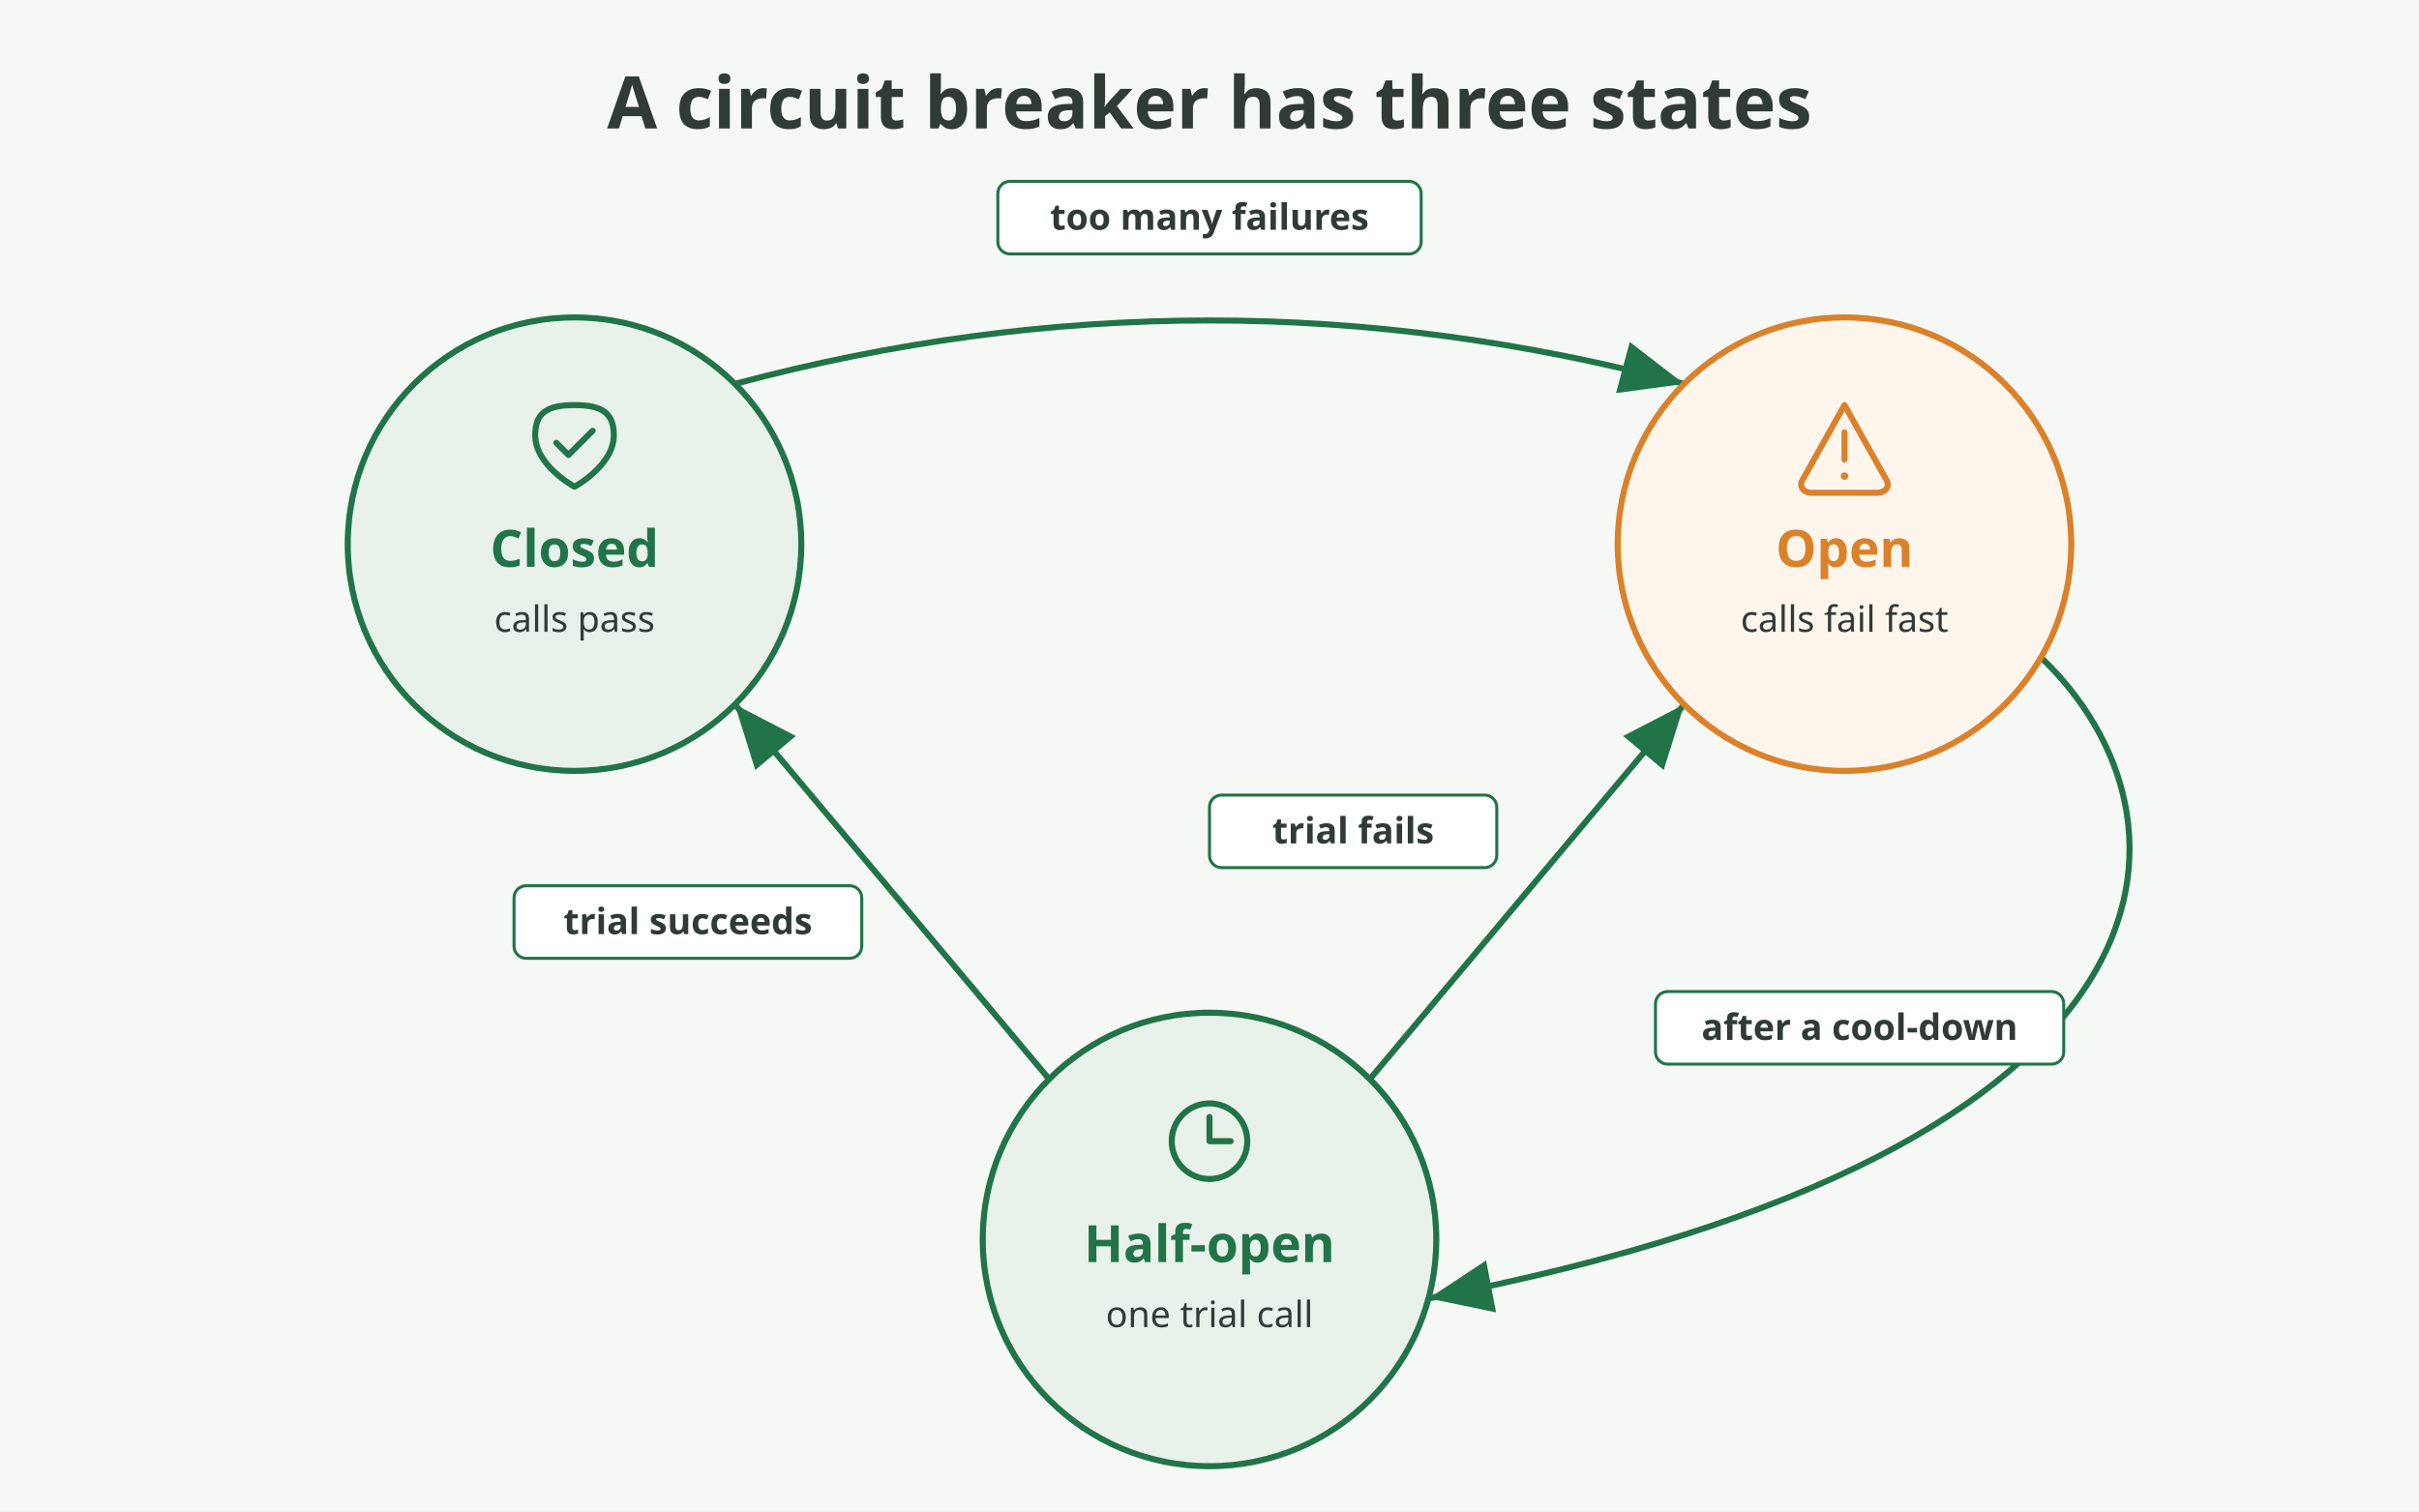
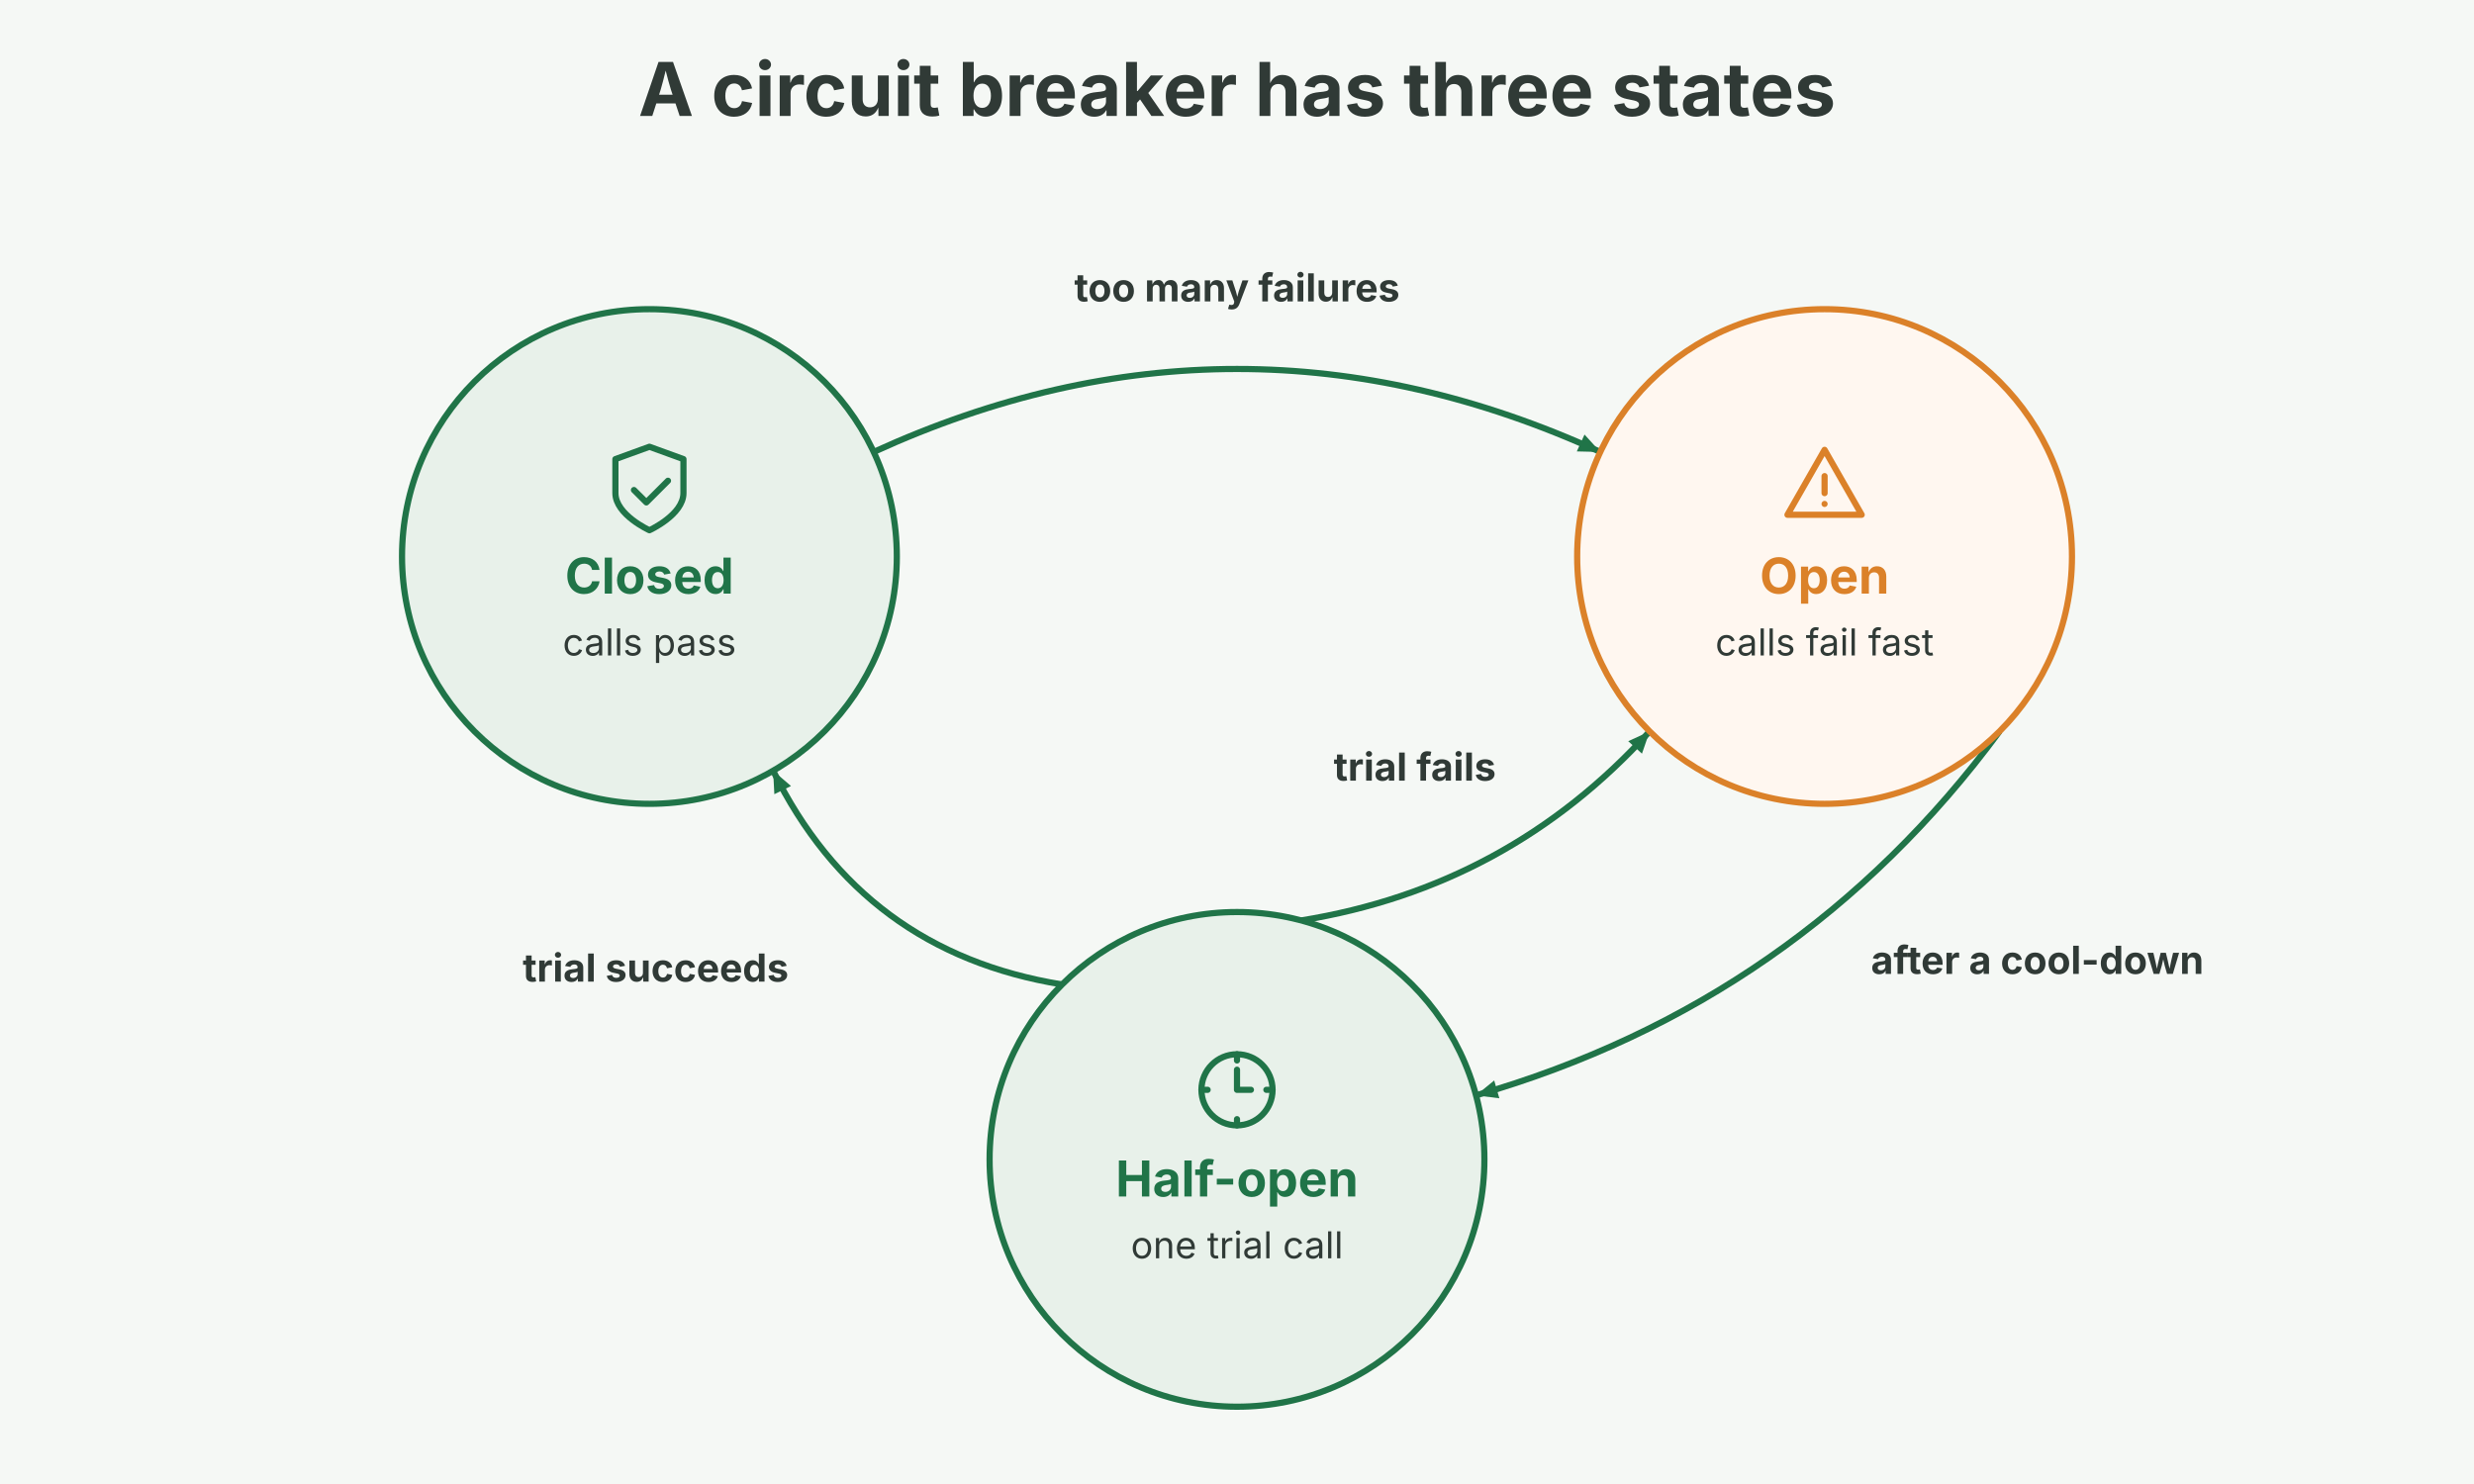
- <svg xmlns="http://www.w3.org/2000/svg" viewBox="0 0 1600 1000" width="1600" height="1000">
+ <svg xmlns="http://www.w3.org/2000/svg" viewBox="0 0 1600 960" width="1600" height="960">
  <defs>
-     <marker id="arrow" viewBox="0 0 16 16" refX="14" refY="8" markerWidth="14" markerHeight="14" orient="auto">
-       <path d="M 2 3 L 14 8 L 2 13 Z" fill="#207448" />
+     <marker id="arrow-green" viewBox="0 0 18 18" refX="16" refY="9" markerUnits="userSpaceOnUse" markerWidth="18" markerHeight="18" orient="auto">
+       <path d="M 2 3 L 16 9 L 2 15 Z" fill="#207448" />
+     </marker>
+     <marker id="arrow-orange" viewBox="0 0 18 18" refX="16" refY="9" markerUnits="userSpaceOnUse" markerWidth="18" markerHeight="18" orient="auto">
+       <path d="M 2 3 L 16 9 L 2 15 Z" fill="#db8129" />
    </marker>
  </defs>
-   <rect width="1600" height="1000" fill="#f5f8f5" />
-   <text x="800" y="85" text-anchor="middle" font-family="sans-serif" font-size="48" font-weight="bold" fill="#303a36">A circuit breaker has three states</text>
-   <path d="M 486 254 Q 800 170 1114 254" fill="none" stroke="#207448" stroke-width="4" marker-end="url(#arrow)" />
-   <path d="M 1350 435 C 1460 540 1460 760 945 859" fill="none" stroke="#207448" stroke-width="4" marker-end="url(#arrow)" />
-   <path d="M 906 714 L 1114 466" fill="none" stroke="#207448" stroke-width="4" marker-end="url(#arrow)" />
-   <path d="M 694 714 L 486 466" fill="none" stroke="#207448" stroke-width="4" marker-end="url(#arrow)" />
-   <rect x="660" y="120" width="280" height="48" rx="8" fill="#ffffff" stroke="#207448" stroke-width="2" />
-   <text x="800" y="152" text-anchor="middle" font-family="sans-serif" font-size="24" font-weight="bold" fill="#303a36">too many failures</text>
-   <rect x="1095" y="656" width="270" height="48" rx="8" fill="#ffffff" stroke="#207448" stroke-width="2" />
-   <text x="1230" y="688" text-anchor="middle" font-family="sans-serif" font-size="24" font-weight="bold" fill="#303a36">after a cool-down</text>
-   <rect x="800" y="526" width="190" height="48" rx="8" fill="#ffffff" stroke="#207448" stroke-width="2" />
-   <text x="895" y="558" text-anchor="middle" font-family="sans-serif" font-size="24" font-weight="bold" fill="#303a36">trial fails</text>
-   <rect x="340" y="586" width="230" height="48" rx="8" fill="#ffffff" stroke="#207448" stroke-width="2" />
-   <text x="455" y="618" text-anchor="middle" font-family="sans-serif" font-size="24" font-weight="bold" fill="#303a36">trial succeeds</text>
-   <g transform="translate(380, 360)">
-     <circle cx="0" cy="0" r="150" fill="#e8f1ea" stroke="#207448" stroke-width="4" />
-     <path d="M 0 -92 C 18 -92 26 -87 26 -72 C 26 -52 0 -38 0 -38 C 0 -38 -26 -52 -26 -72 C -26 -87 -18 -92 0 -92 Z" fill="none" stroke="#207448" stroke-width="4" stroke-linecap="round" stroke-linejoin="round" />
-     <path d="M -12 -67 L -4 -59 L 12 -75" fill="none" stroke="#207448" stroke-width="4" stroke-linecap="round" stroke-linejoin="round" />
-     <text x="0" y="15" text-anchor="middle" font-family="sans-serif" font-size="34" font-weight="bold" fill="#207448">Closed</text>
-     <text x="0" y="58" text-anchor="middle" font-family="sans-serif" font-size="24" fill="#303a36">calls pass</text>
+   <rect width="1600" height="960" fill="#f5f8f5" />
+   <text x="800" y="75" text-anchor="middle" font-family="system-ui, -apple-system, sans-serif" font-size="48" font-weight="bold" fill="#303a36">A circuit breaker has three states</text>
+   <path d="M 565.01 292.38 Q 800 185 1034.99 292.38" fill="none" stroke="#207448" stroke-width="4" marker-end="url(#arrow-green)" />
+   <text x="800" y="195" text-anchor="middle" font-family="system-ui, -apple-system, sans-serif" font-size="25" font-weight="bold" fill="#303a36">too many failures</text>
+   <path d="M 1293.14 473.14 Q 1163.8 648.3 954.55 708.59" fill="none" stroke="#207448" stroke-width="4" marker-end="url(#arrow-green)" />
+   <text x="1210" y="630" text-anchor="start" font-family="system-ui, -apple-system, sans-serif" font-size="25" font-weight="bold" fill="#303a36">after a cool-down</text>
+   <path d="M 686.86 636.86 Q 557.7 615.9 500.0 498.56" fill="none" stroke="#207448" stroke-width="4" marker-end="url(#arrow-green)" />
+   <text x="510" y="635" text-anchor="end" font-family="system-ui, -apple-system, sans-serif" font-size="25" font-weight="bold" fill="#303a36">trial succeeds</text>
+   <path d="M 841.41 595.45 Q 975.6 573.8 1066.86 473.14" fill="none" stroke="#207448" stroke-width="4" marker-end="url(#arrow-green)" />
+   <text x="915" y="505" text-anchor="middle" font-family="system-ui, -apple-system, sans-serif" font-size="25" font-weight="bold" fill="#303a36">trial fails</text>
+   <g id="node-closed">
+     <circle cx="420" cy="360" r="160" fill="#e8f1ea" stroke="#207448" stroke-width="4" />
+     <g transform="translate(420, 315)" stroke="#207448" stroke-width="4" fill="none" stroke-linecap="round" stroke-linejoin="round">
+       <path d="M -22 -18 L 0 -26 L 22 -18 L 22 4 C 22 18 0 28 0 28 C 0 28 -22 18 -22 4 Z" />
+       <polyline points="-10 2 -2 10 12 -4" />
+     </g>
+     <text x="420" y="384" text-anchor="middle" font-family="system-ui, -apple-system, sans-serif" font-size="32" font-weight="bold" fill="#207448">Closed</text>
+     <text x="420" y="424" text-anchor="middle" font-family="system-ui, -apple-system, sans-serif" font-size="24" fill="#303a36">calls pass</text>
  </g>
-   <g transform="translate(1220, 360)">
-     <circle cx="0" cy="0" r="150" fill="#fef6ed" stroke="#db8129" stroke-width="4" />
-     <path d="M 0 -92 L 28 -42 C 30 -38 27 -34 22 -34 L -22 -34 C -27 -34 -30 -38 -28 -42 Z" fill="none" stroke="#db8129" stroke-width="4" stroke-linecap="round" stroke-linejoin="round" />
-     <path d="M 0 -74 L 0 -56" fill="none" stroke="#db8129" stroke-width="4" stroke-linecap="round" />
-     <circle cx="0" cy="-45" r="2.5" fill="#db8129" />
-     <text x="0" y="15" text-anchor="middle" font-family="sans-serif" font-size="34" font-weight="bold" fill="#db8129">Open</text>
-     <text x="0" y="58" text-anchor="middle" font-family="sans-serif" font-size="24" fill="#303a36">calls fail fast</text>
+   <g id="node-open">
+     <circle cx="1180" cy="360" r="160" fill="#fff7f0" stroke="#db8129" stroke-width="4" />
+     <g transform="translate(1180, 315)" stroke="#db8129" stroke-width="4" fill="none" stroke-linecap="round" stroke-linejoin="round">
+       <polygon points="0 -24 24 18 -24 18" />
+       <line x1="0" y1="-7" x2="0" y2="4" />
+       <circle cx="0" cy="11" r="2" fill="#db8129" stroke="none" />
+     </g>
+     <text x="1180" y="384" text-anchor="middle" font-family="system-ui, -apple-system, sans-serif" font-size="32" font-weight="bold" fill="#db8129">Open</text>
+     <text x="1180" y="424" text-anchor="middle" font-family="system-ui, -apple-system, sans-serif" font-size="24" fill="#303a36">calls fail fast</text>
  </g>
-   <g transform="translate(800, 820)">
-     <circle cx="0" cy="0" r="150" fill="#e8f1ea" stroke="#207448" stroke-width="4" />
-     <circle cx="0" cy="-65" r="25" fill="none" stroke="#207448" stroke-width="4" />
-     <path d="M 0 -81 L 0 -65 L 14 -65" fill="none" stroke="#207448" stroke-width="4" stroke-linecap="round" stroke-linejoin="round" />
-     <text x="0" y="15" text-anchor="middle" font-family="sans-serif" font-size="34" font-weight="bold" fill="#207448">Half-open</text>
-     <text x="0" y="58" text-anchor="middle" font-family="sans-serif" font-size="24" fill="#303a36">one trial call</text>
+   <g id="node-half-open">
+     <circle cx="800" cy="750" r="160" fill="#e8f1ea" stroke="#207448" stroke-width="4" />
+     <g transform="translate(800, 705)" stroke="#207448" stroke-width="4" fill="none" stroke-linecap="round" stroke-linejoin="round">
+       <circle cx="0" cy="0" r="23" />
+       <polyline points="0 -13 0 0 9 0" />
+       <line x1="0" y1="-23" x2="0" y2="-19" />
+       <line x1="19" y1="0" x2="23" y2="0" />
+       <line x1="0" y1="19" x2="0" y2="23" />
+       <line x1="-23" y1="0" x2="-19" y2="0" />
+     </g>
+     <text x="800" y="774" text-anchor="middle" font-family="system-ui, -apple-system, sans-serif" font-size="32" font-weight="bold" fill="#207448">Half-open</text>
+     <text x="800" y="814" text-anchor="middle" font-family="system-ui, -apple-system, sans-serif" font-size="24" fill="#303a36">one trial call</text>
  </g>
</svg>
